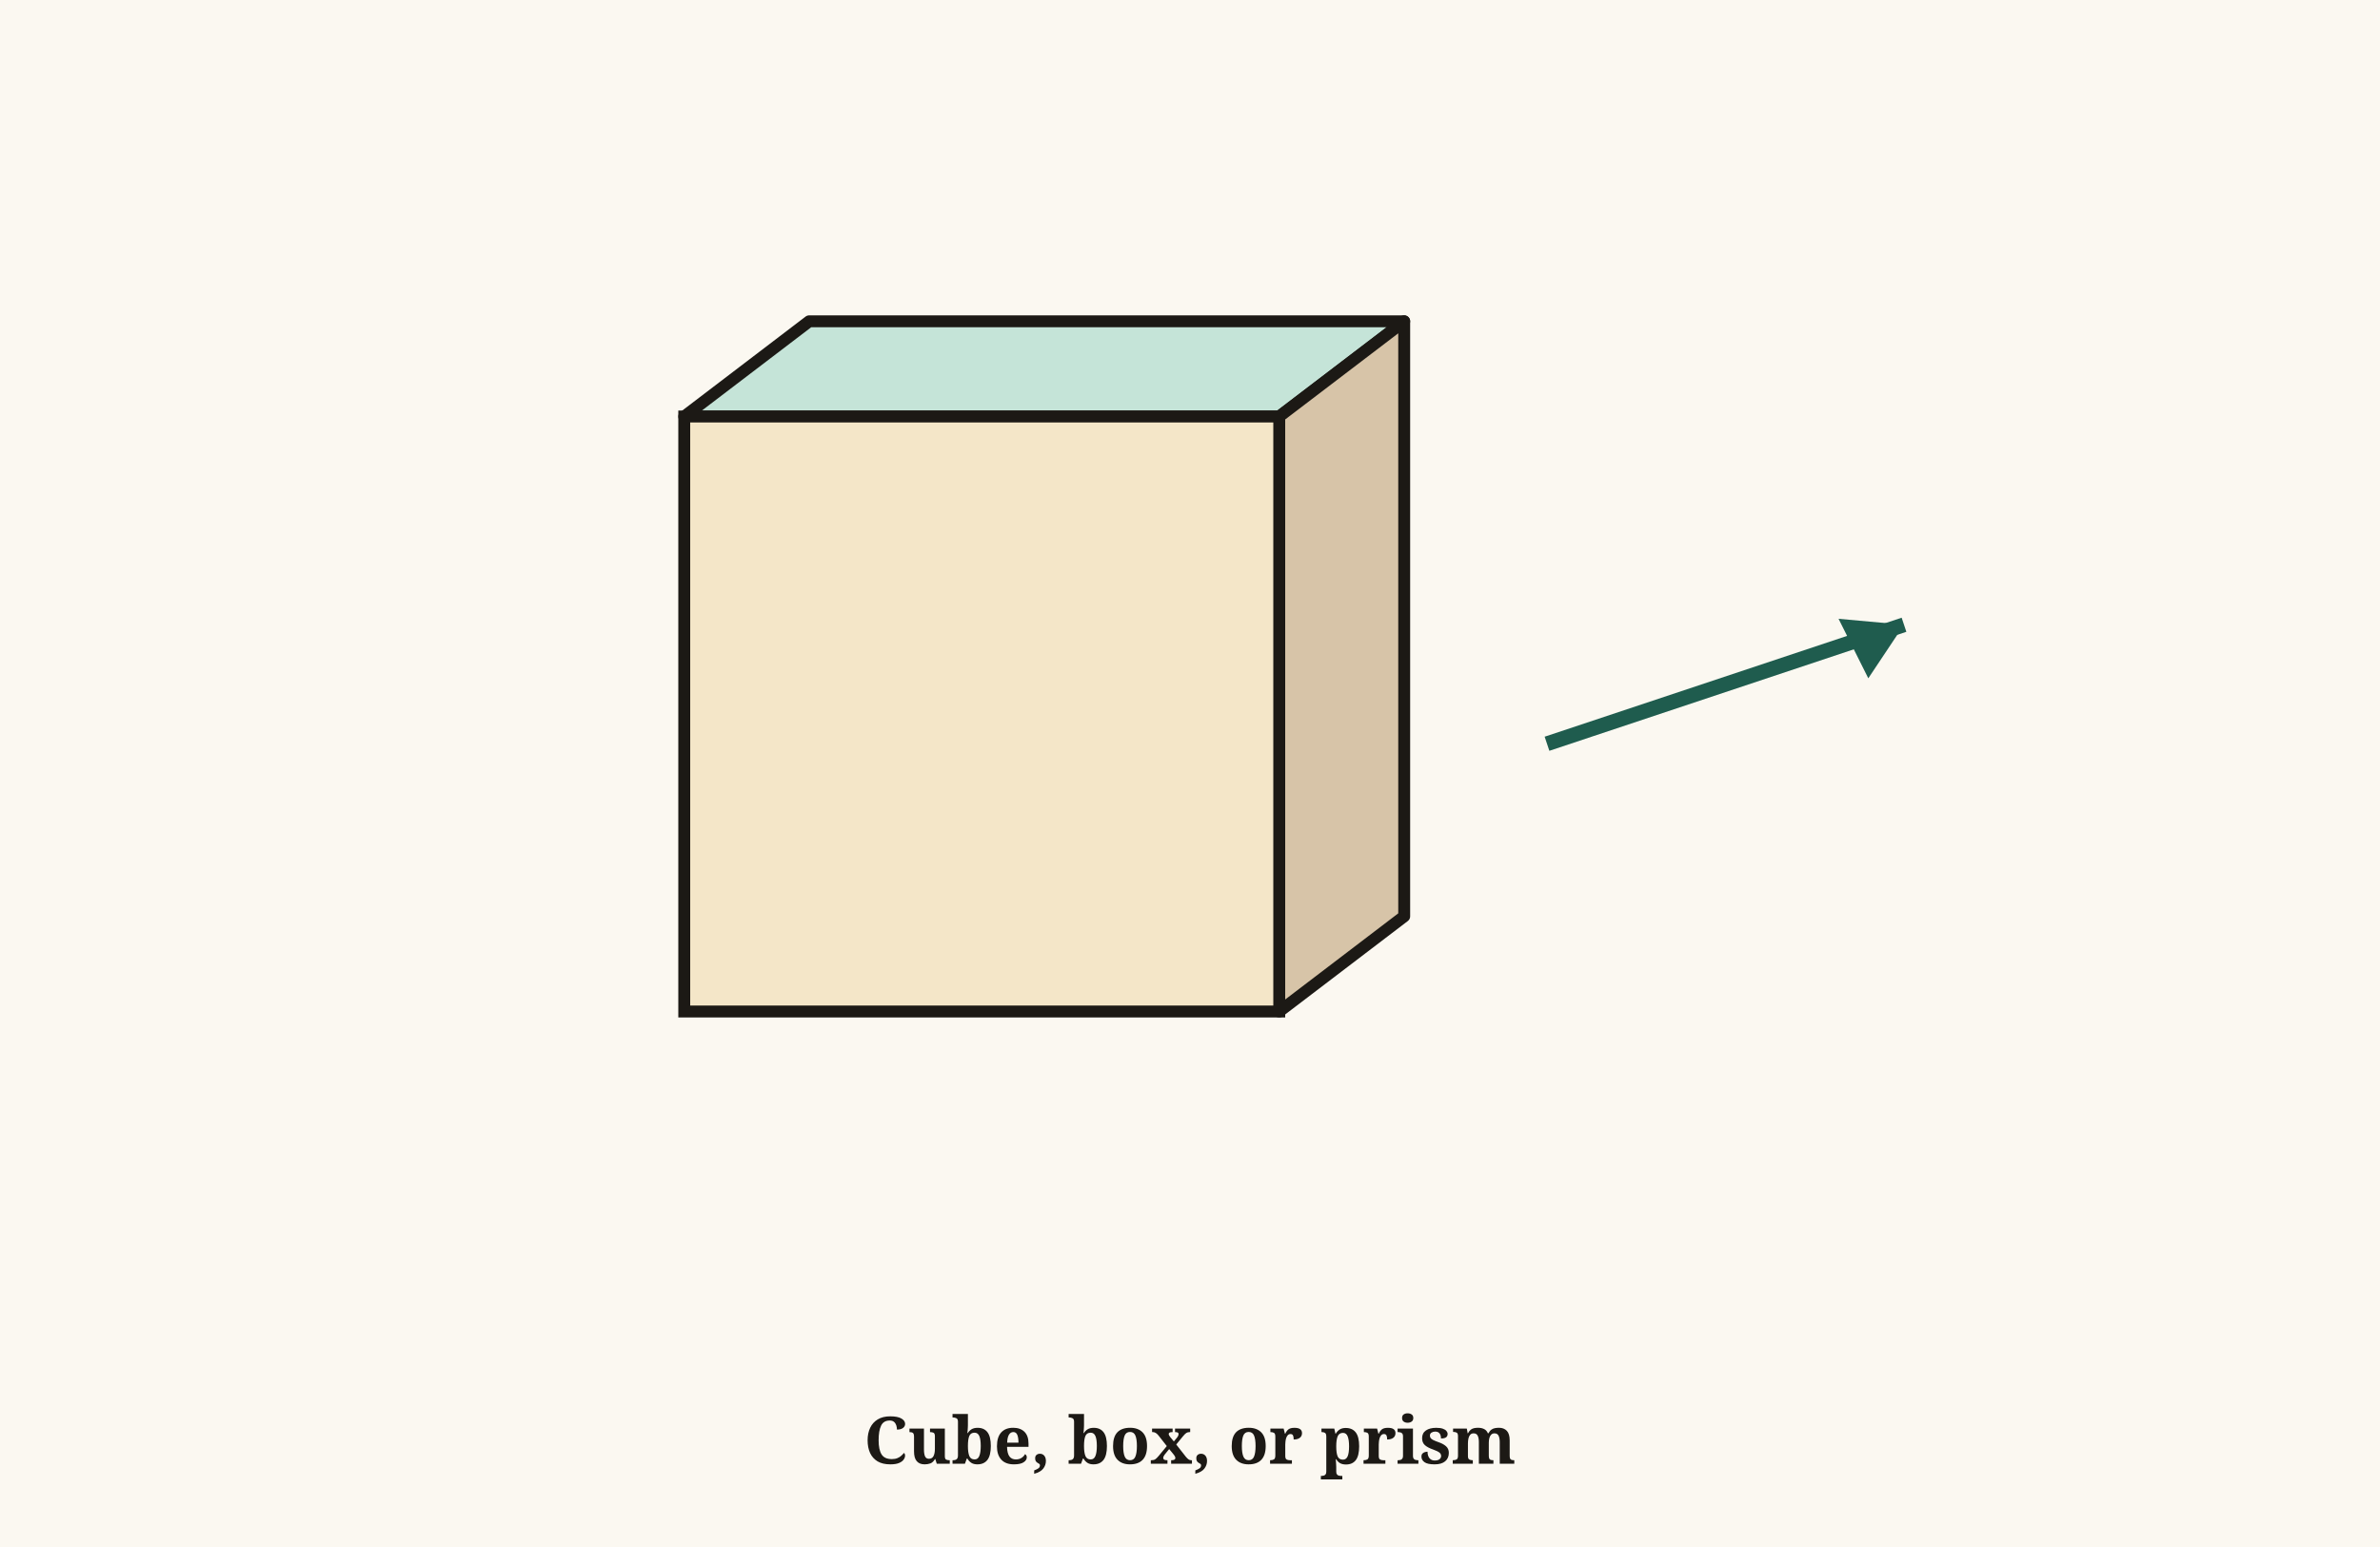
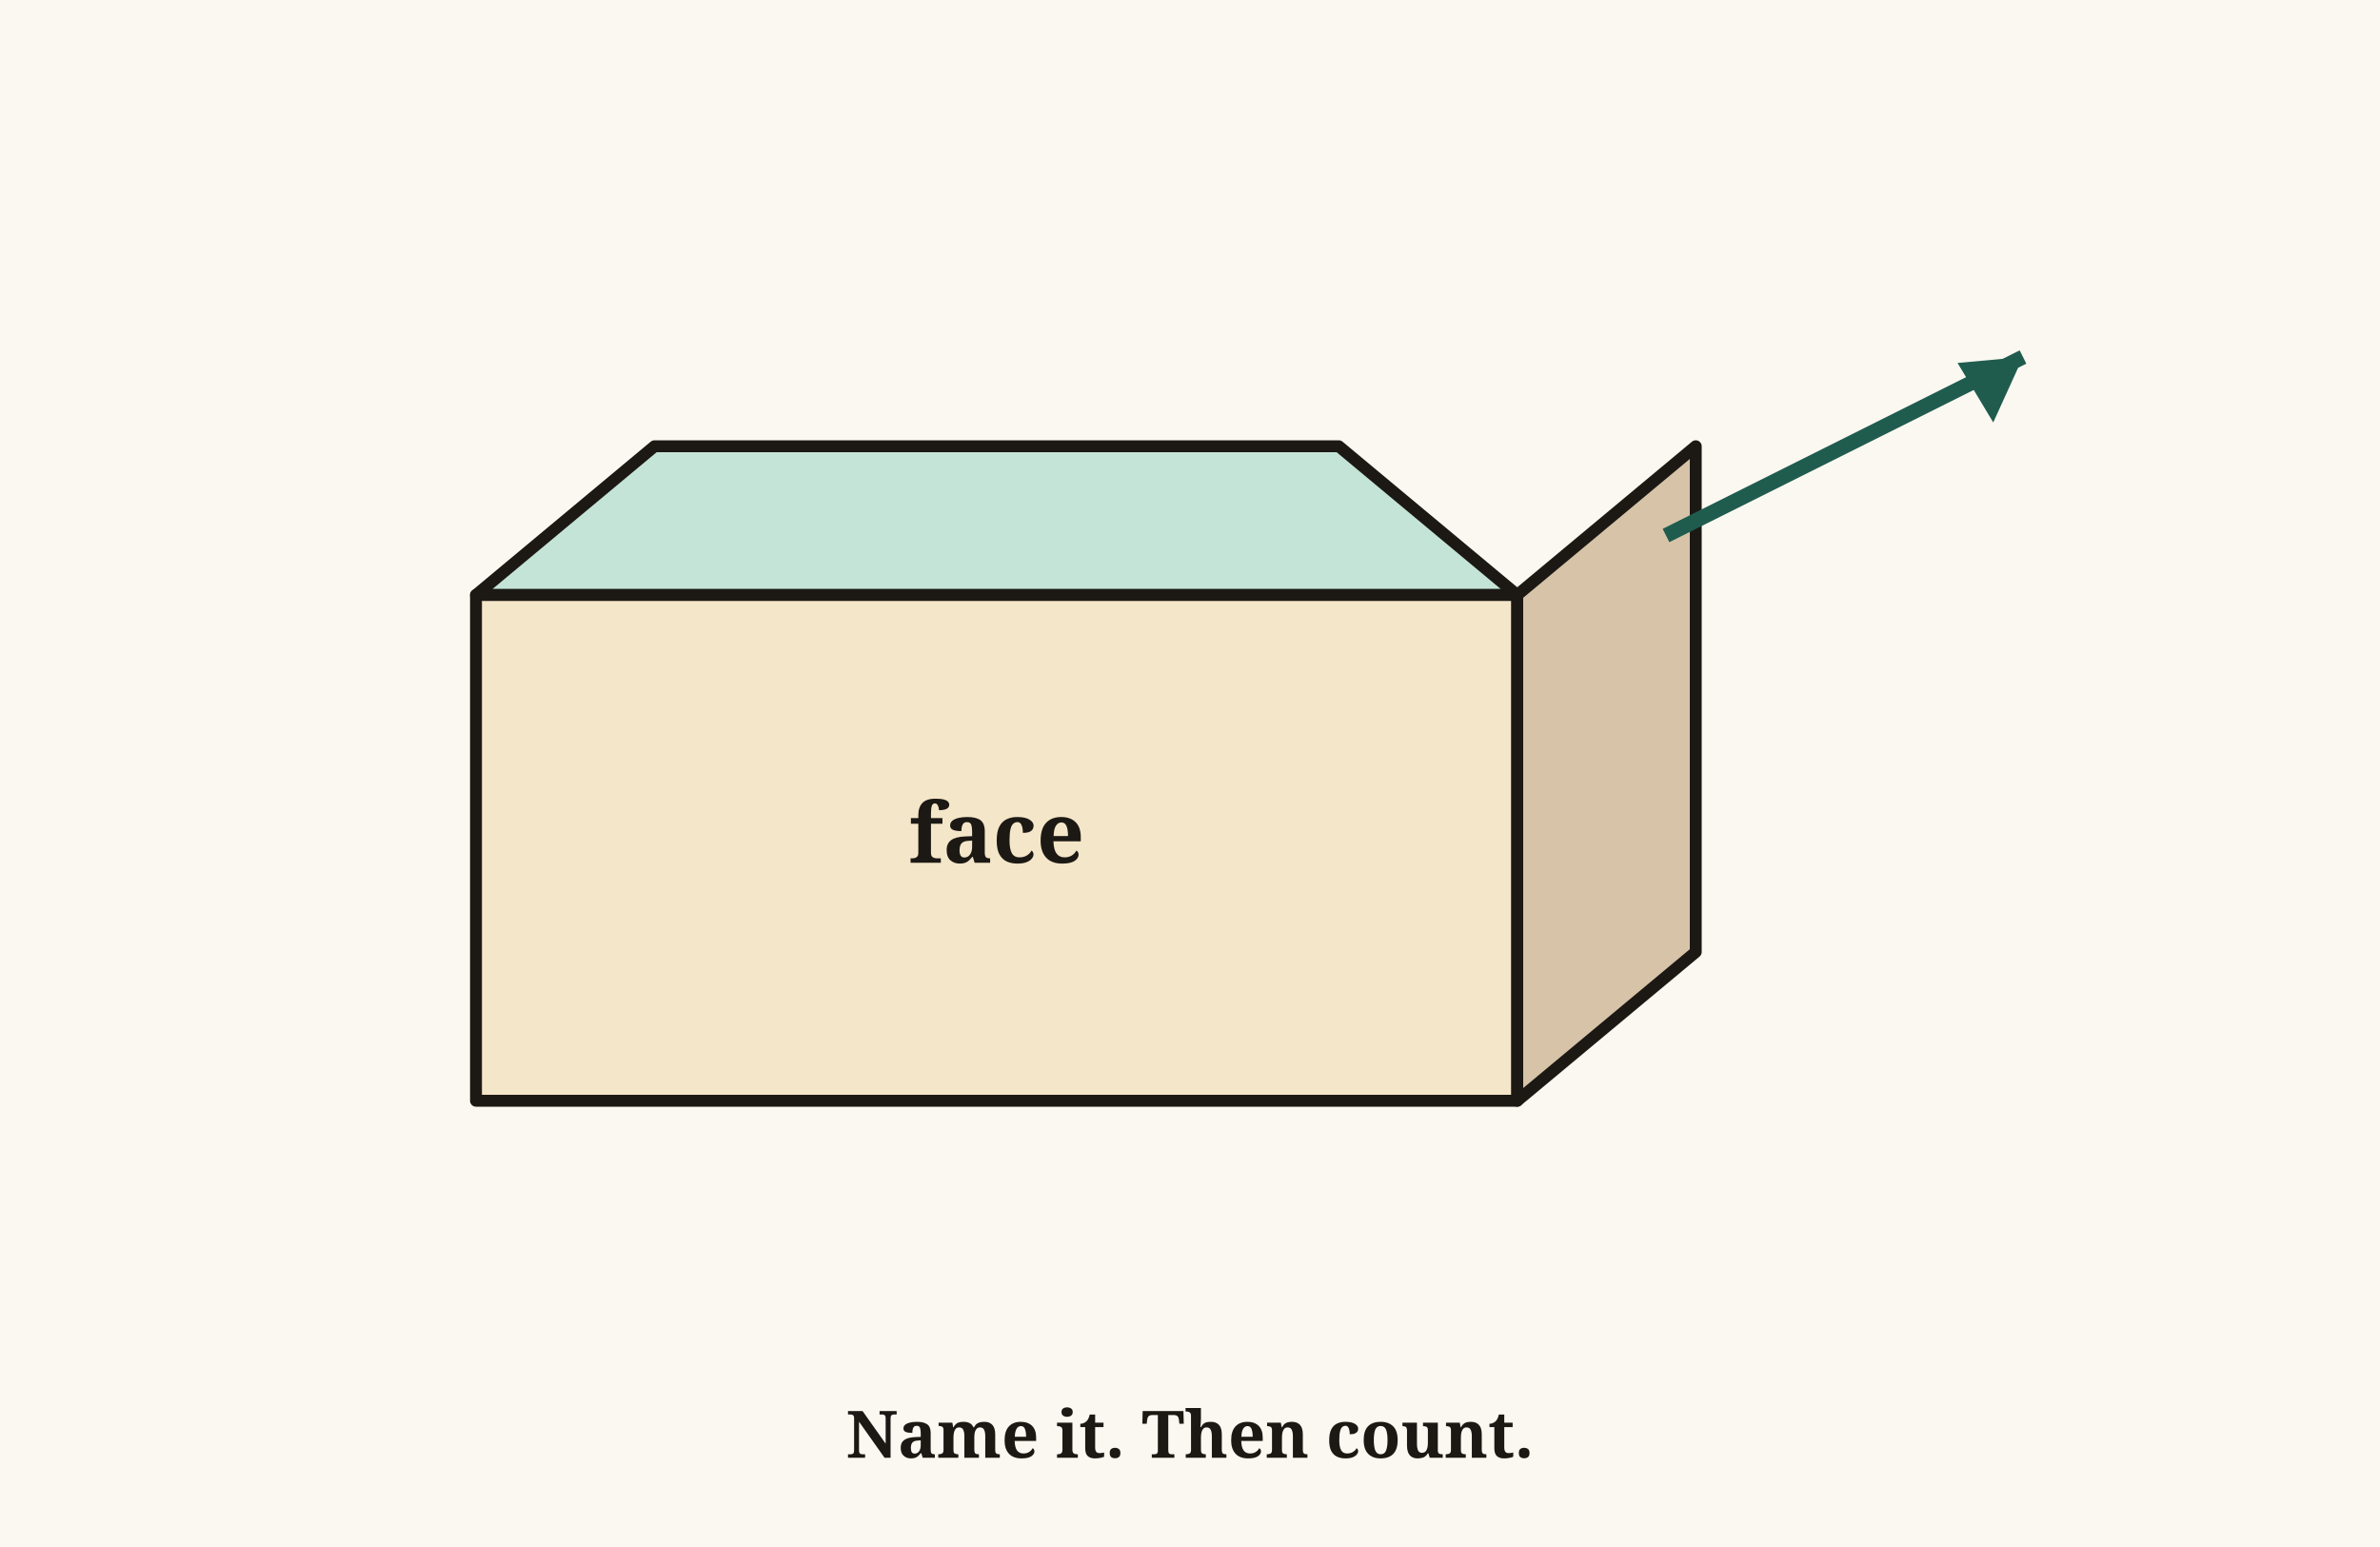
<svg xmlns="http://www.w3.org/2000/svg" width="800" height="520" viewBox="0 0 800 520" role="img">
  <rect width="800" height="520" fill="#fbf8f1" />
-   <polygon points="230,140 272,108 472,108 430,140" fill="#c5e4d8" stroke="#1c1915" stroke-width="4" stroke-linejoin="round" />
-   <polygon points="430,140 472,108 472,308 430,340" fill="#d7c4a8" stroke="#1c1915" stroke-width="4" stroke-linejoin="round" />
-   <rect x="230" y="140" width="200" height="200" fill="#f4e6c8" stroke="#1c1915" stroke-width="4" />
-   <line x1="520" y1="250" x2="640" y2="210" stroke="#1f5c4e" stroke-width="5" />
-   <polygon points="640,210 618,208 628,228" fill="#1f5c4e" stroke="#1f5c4e" stroke-width="0" stroke-linejoin="round" />
-   <text x="400" y="492" text-anchor="middle" font-size="22" font-family="Georgia, serif" font-weight="700" fill="#1c1915">Cube, box, or prism</text>
+   <polygon points="220,150 450,150 510,200 160,200" fill="#c5e4d8" stroke="#1c1915" stroke-width="4" stroke-linejoin="round" />
+   <polygon points="160,200 510,200 510,370 160,370" fill="#f4e6c8" stroke="#1c1915" stroke-width="4" stroke-linejoin="round" />
+   <polygon points="510,200 570,150 570,320 510,370" fill="#d7c4a8" stroke="#1c1915" stroke-width="4" stroke-linejoin="round" />
+   <text x="335" y="290" text-anchor="middle" font-size="28" font-family="Georgia, serif" font-weight="700" fill="#1c1915">face</text>
+   <line x1="560" y1="180" x2="680" y2="120" stroke="#1f5c4e" stroke-width="5" />
+   <polygon points="680,120 658,122 670,142" fill="#1f5c4e" stroke="#1c1915" stroke-width="0" stroke-linejoin="round" />
+   <text x="400" y="490" text-anchor="middle" font-size="22" font-family="Georgia, serif" font-weight="700" fill="#1c1915">Name it. Then count.</text>
</svg>
